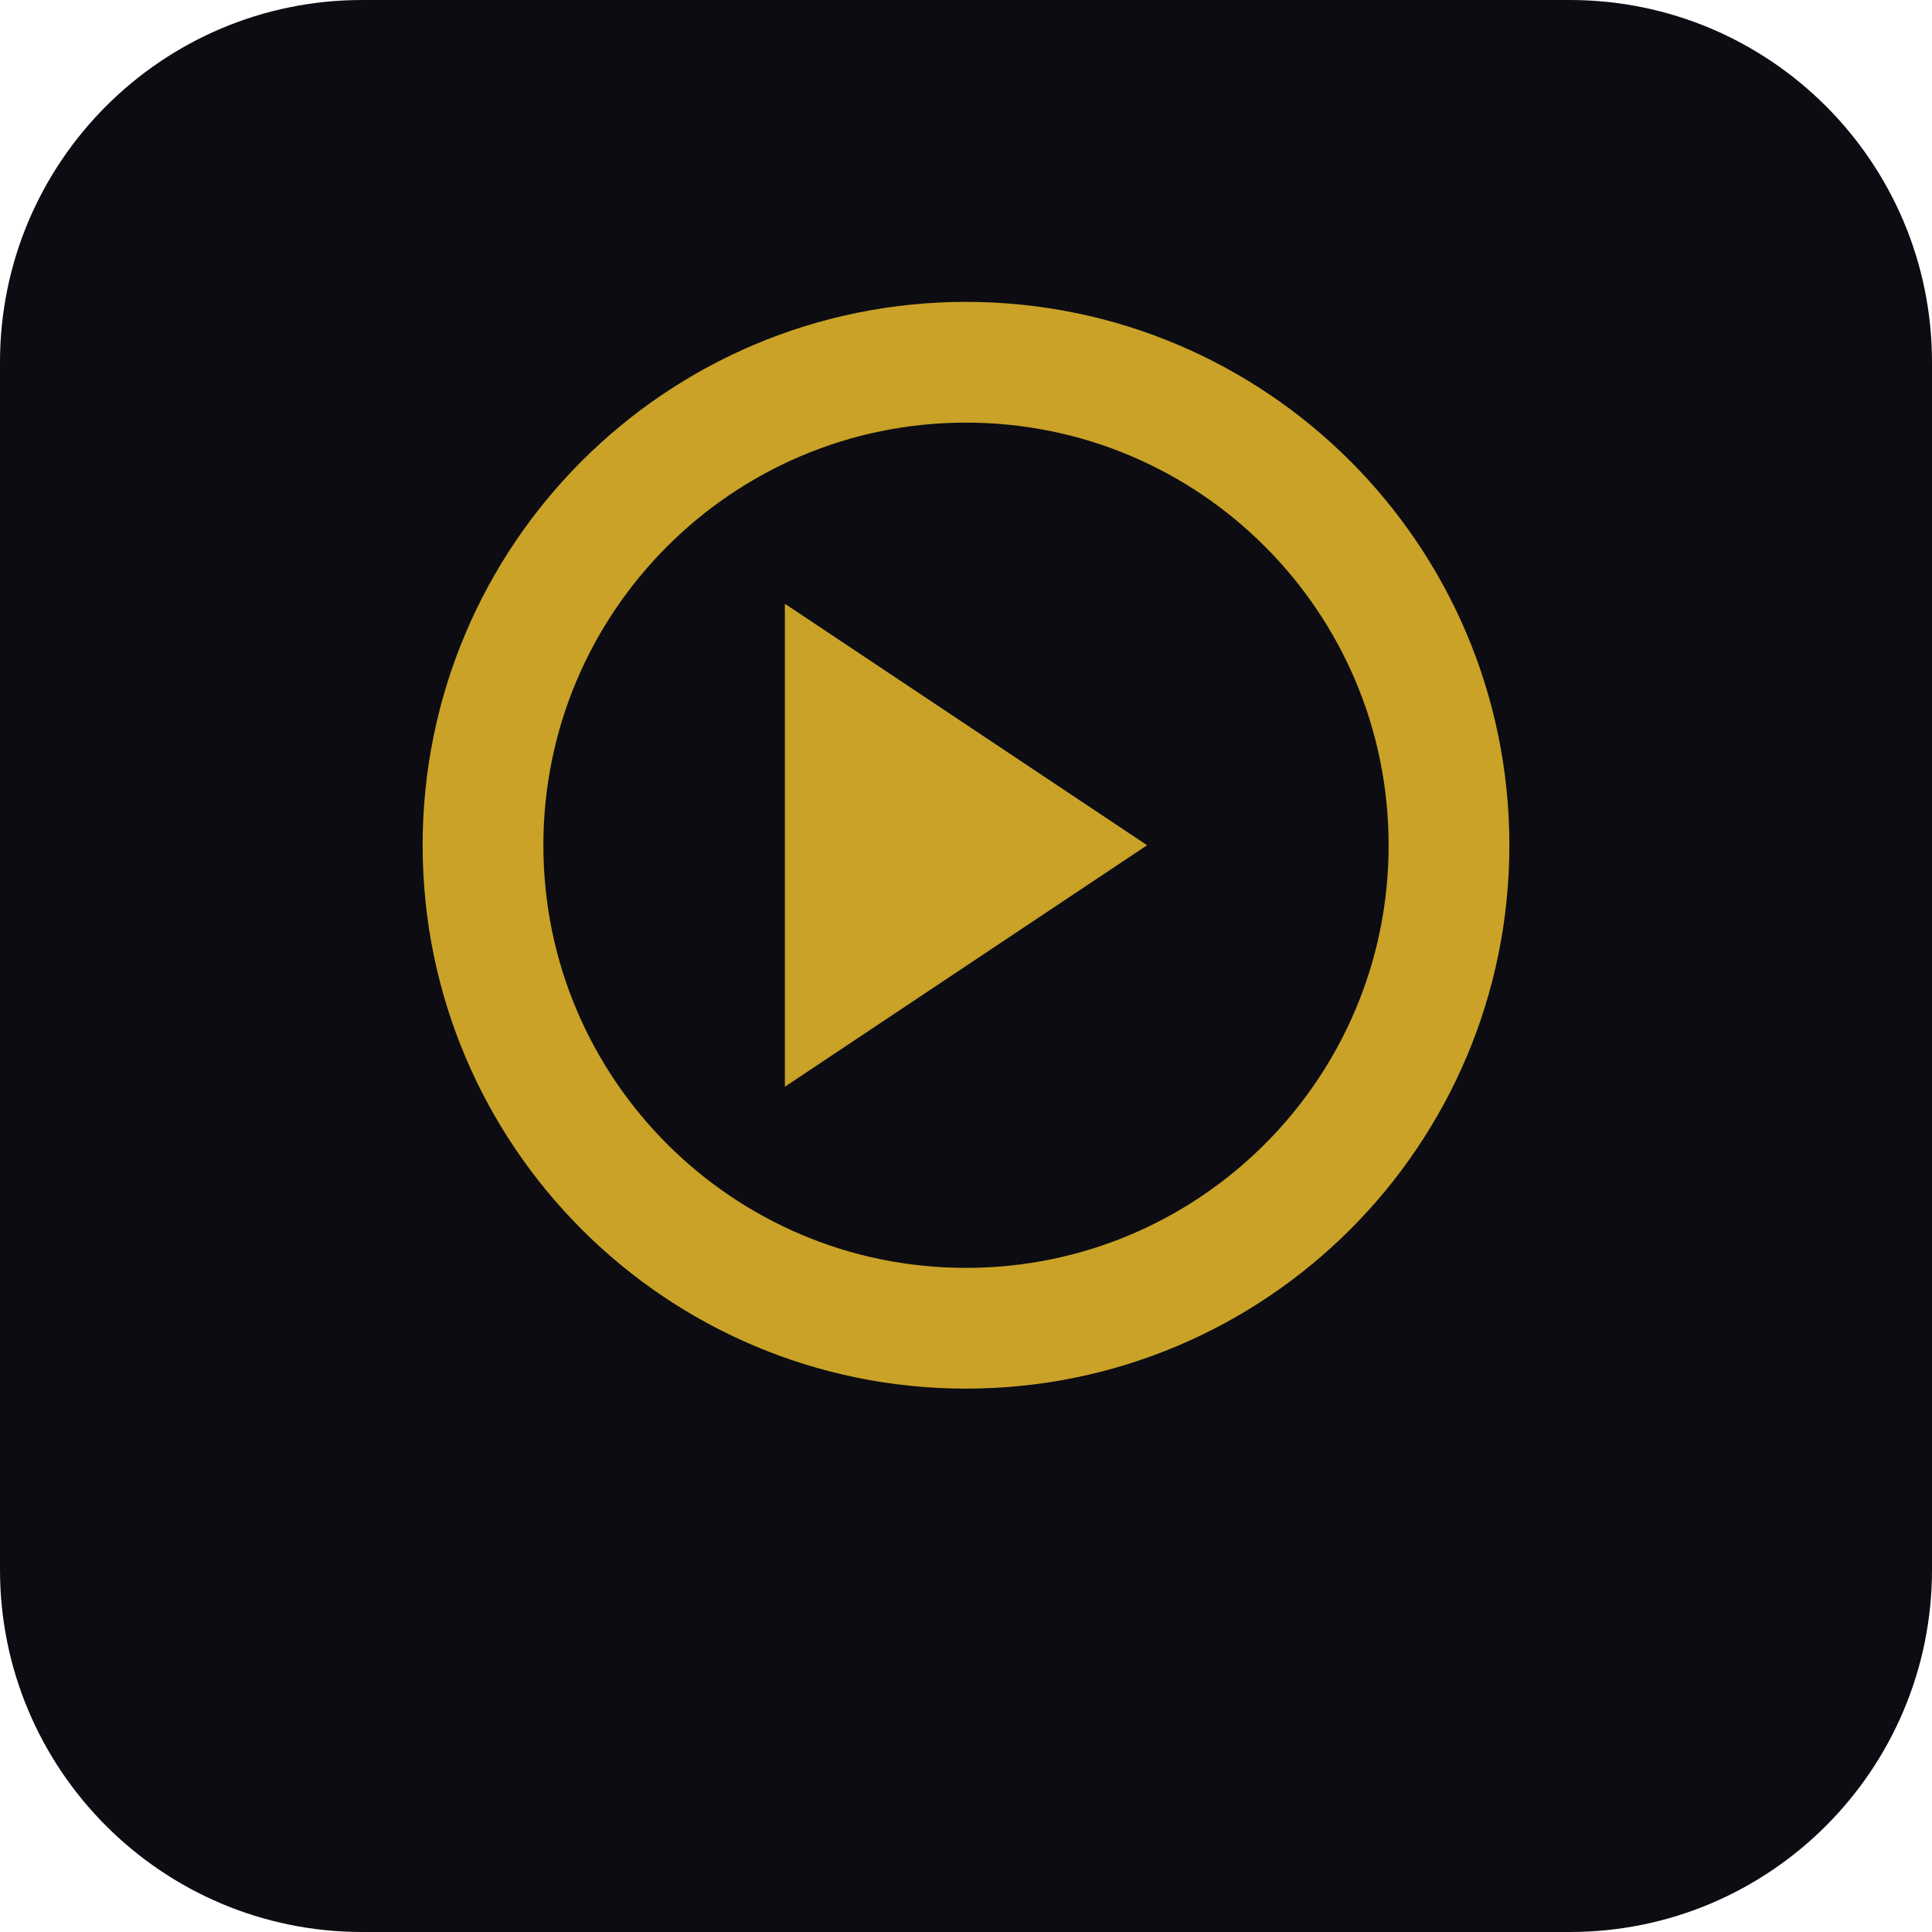
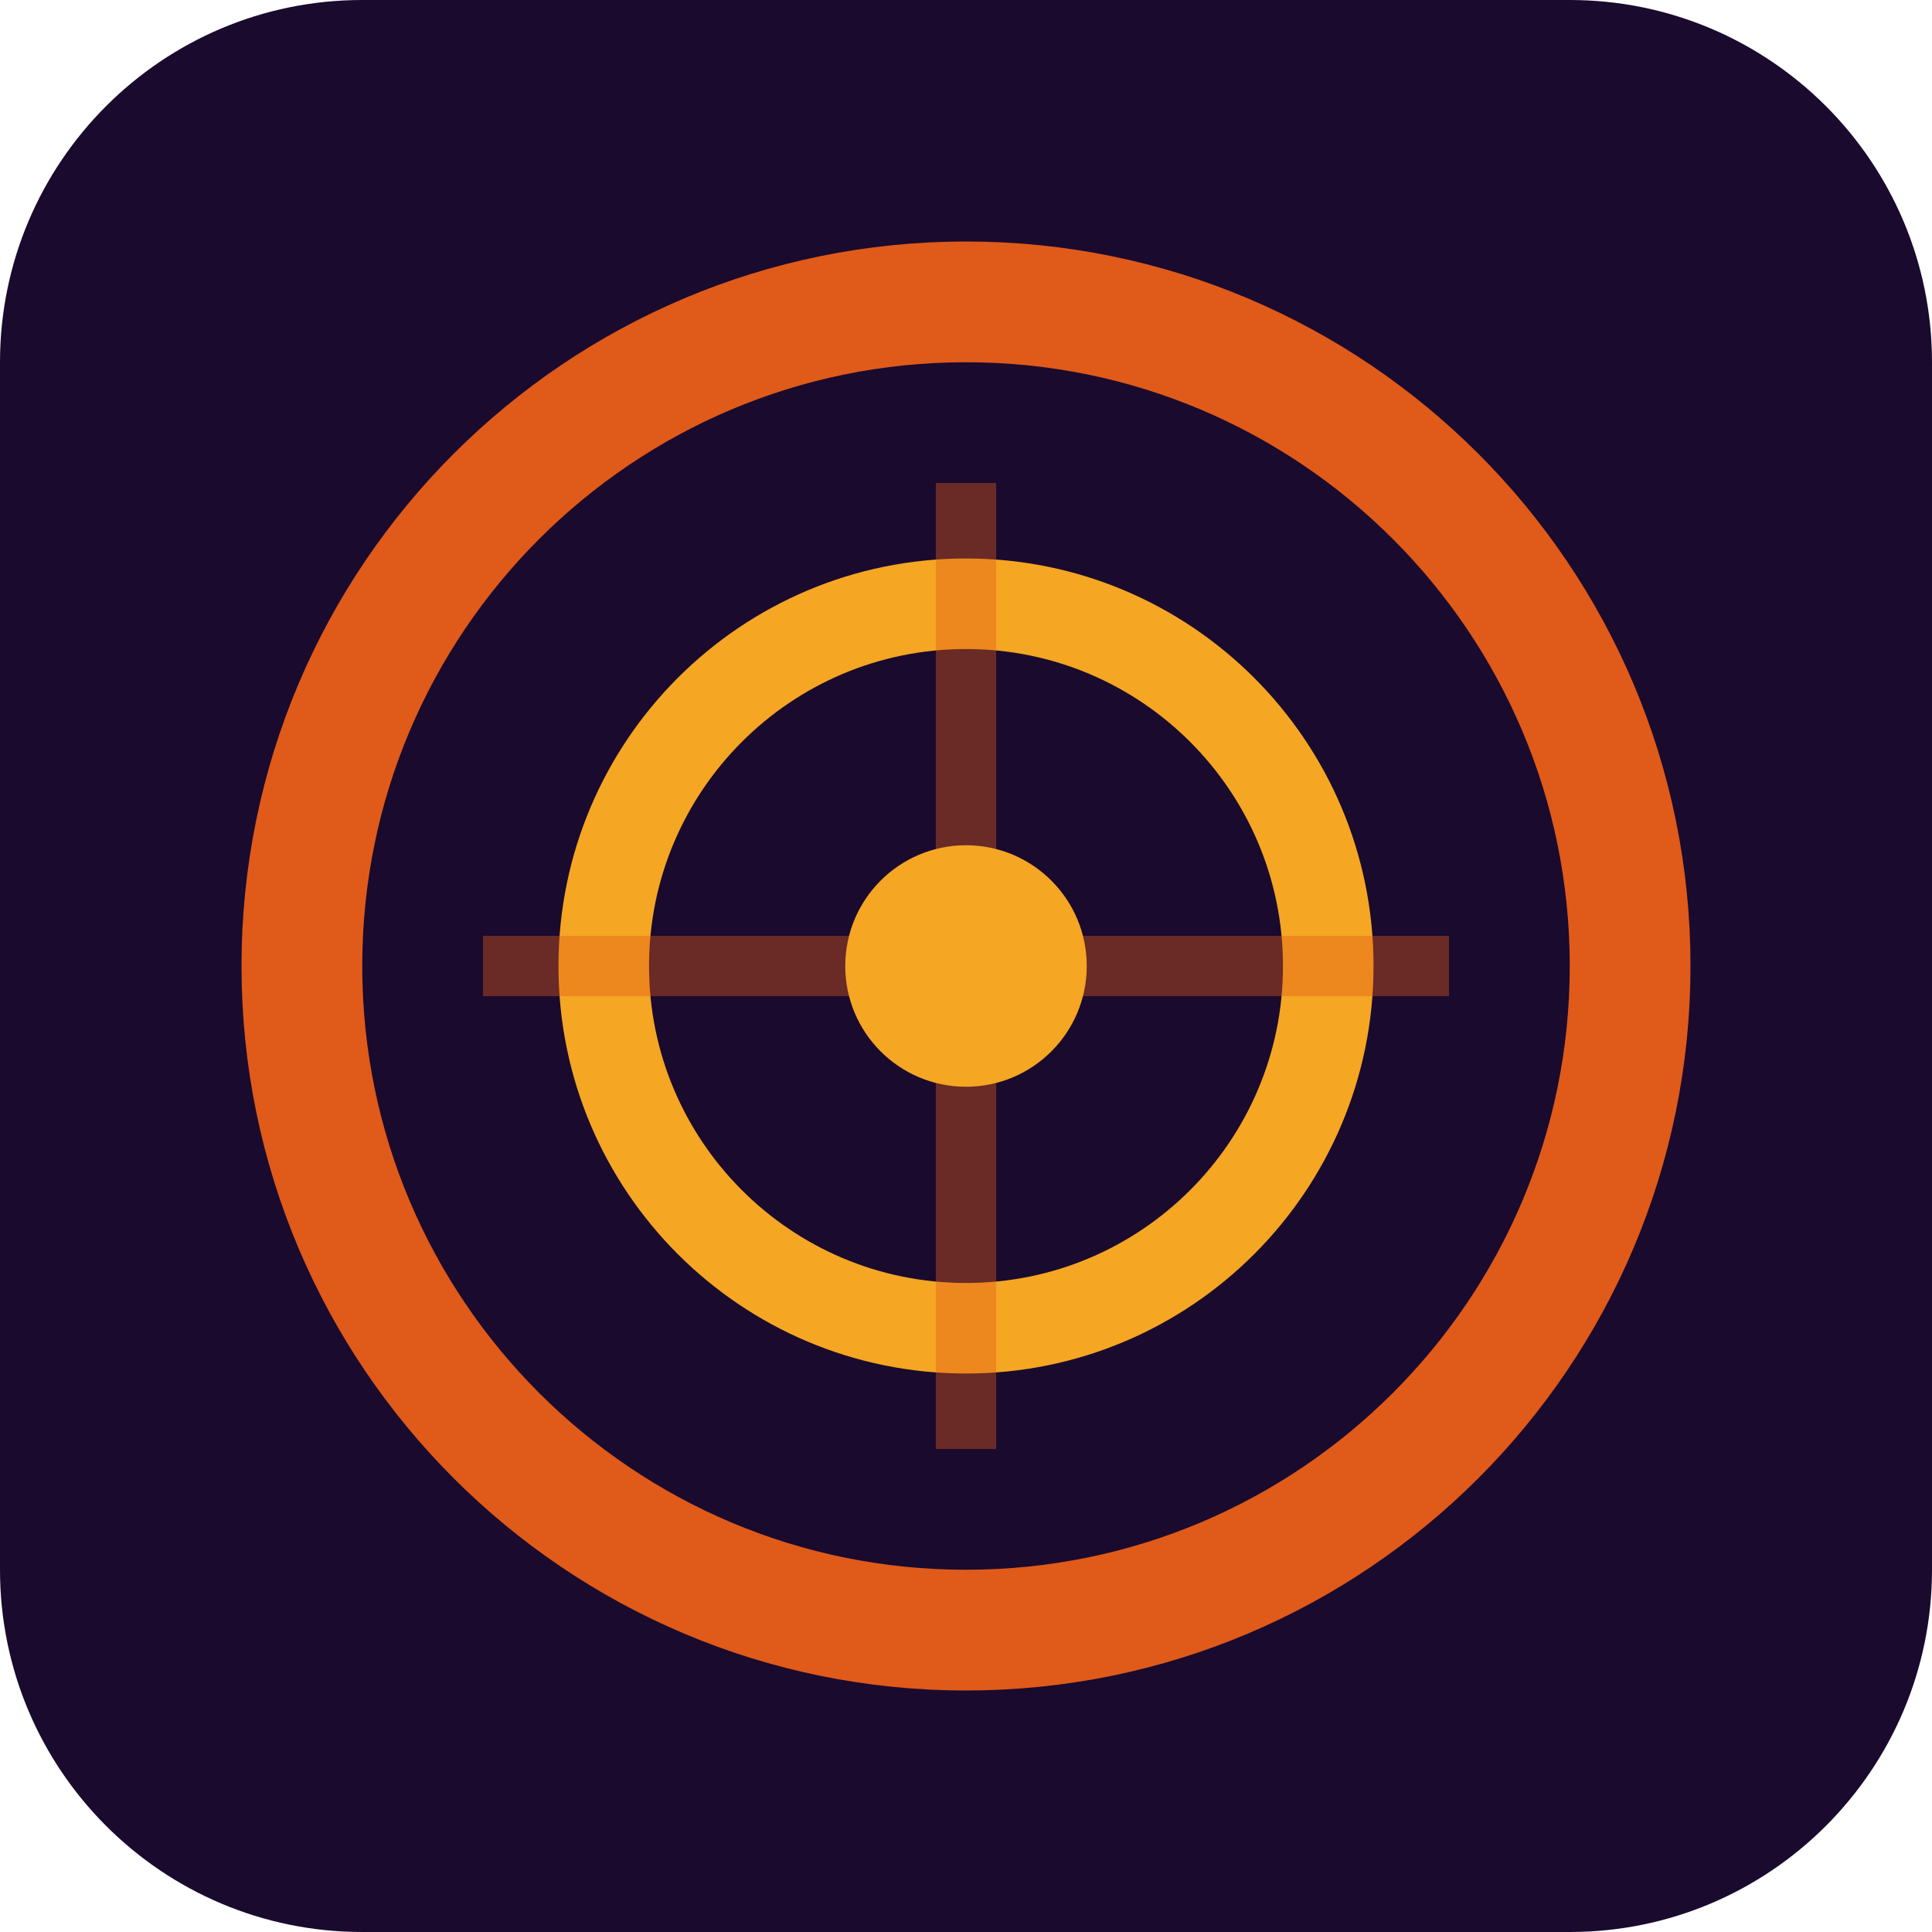
<svg xmlns="http://www.w3.org/2000/svg" width="32" height="32" viewBox="0 0 32 32">
-   <rect width="32" height="32" fill="#0c0c12" rx="6" />
-   <circle cx="16" cy="14" r="8" fill="none" stroke="#c9a227" stroke-width="2" />
-   <polygon points="13,10 13,18 19,14" fill="#c9a227" />
+   <rect width="32" height="32" fill="#1a0a2e" rx="6" />
+   <circle cx="16" cy="16" r="11" fill="none" stroke="#E05A1A" stroke-width="2" />
+   <circle cx="16" cy="16" r="6" fill="none" stroke="#F5A623" stroke-width="1.5" />
+   <path d="M16 8 L16 24 M8 16 L24 16" stroke="#E05A1A" stroke-width="1" opacity="0.4" />
+   <circle cx="16" cy="16" r="2" fill="#F5A623" />
</svg>
